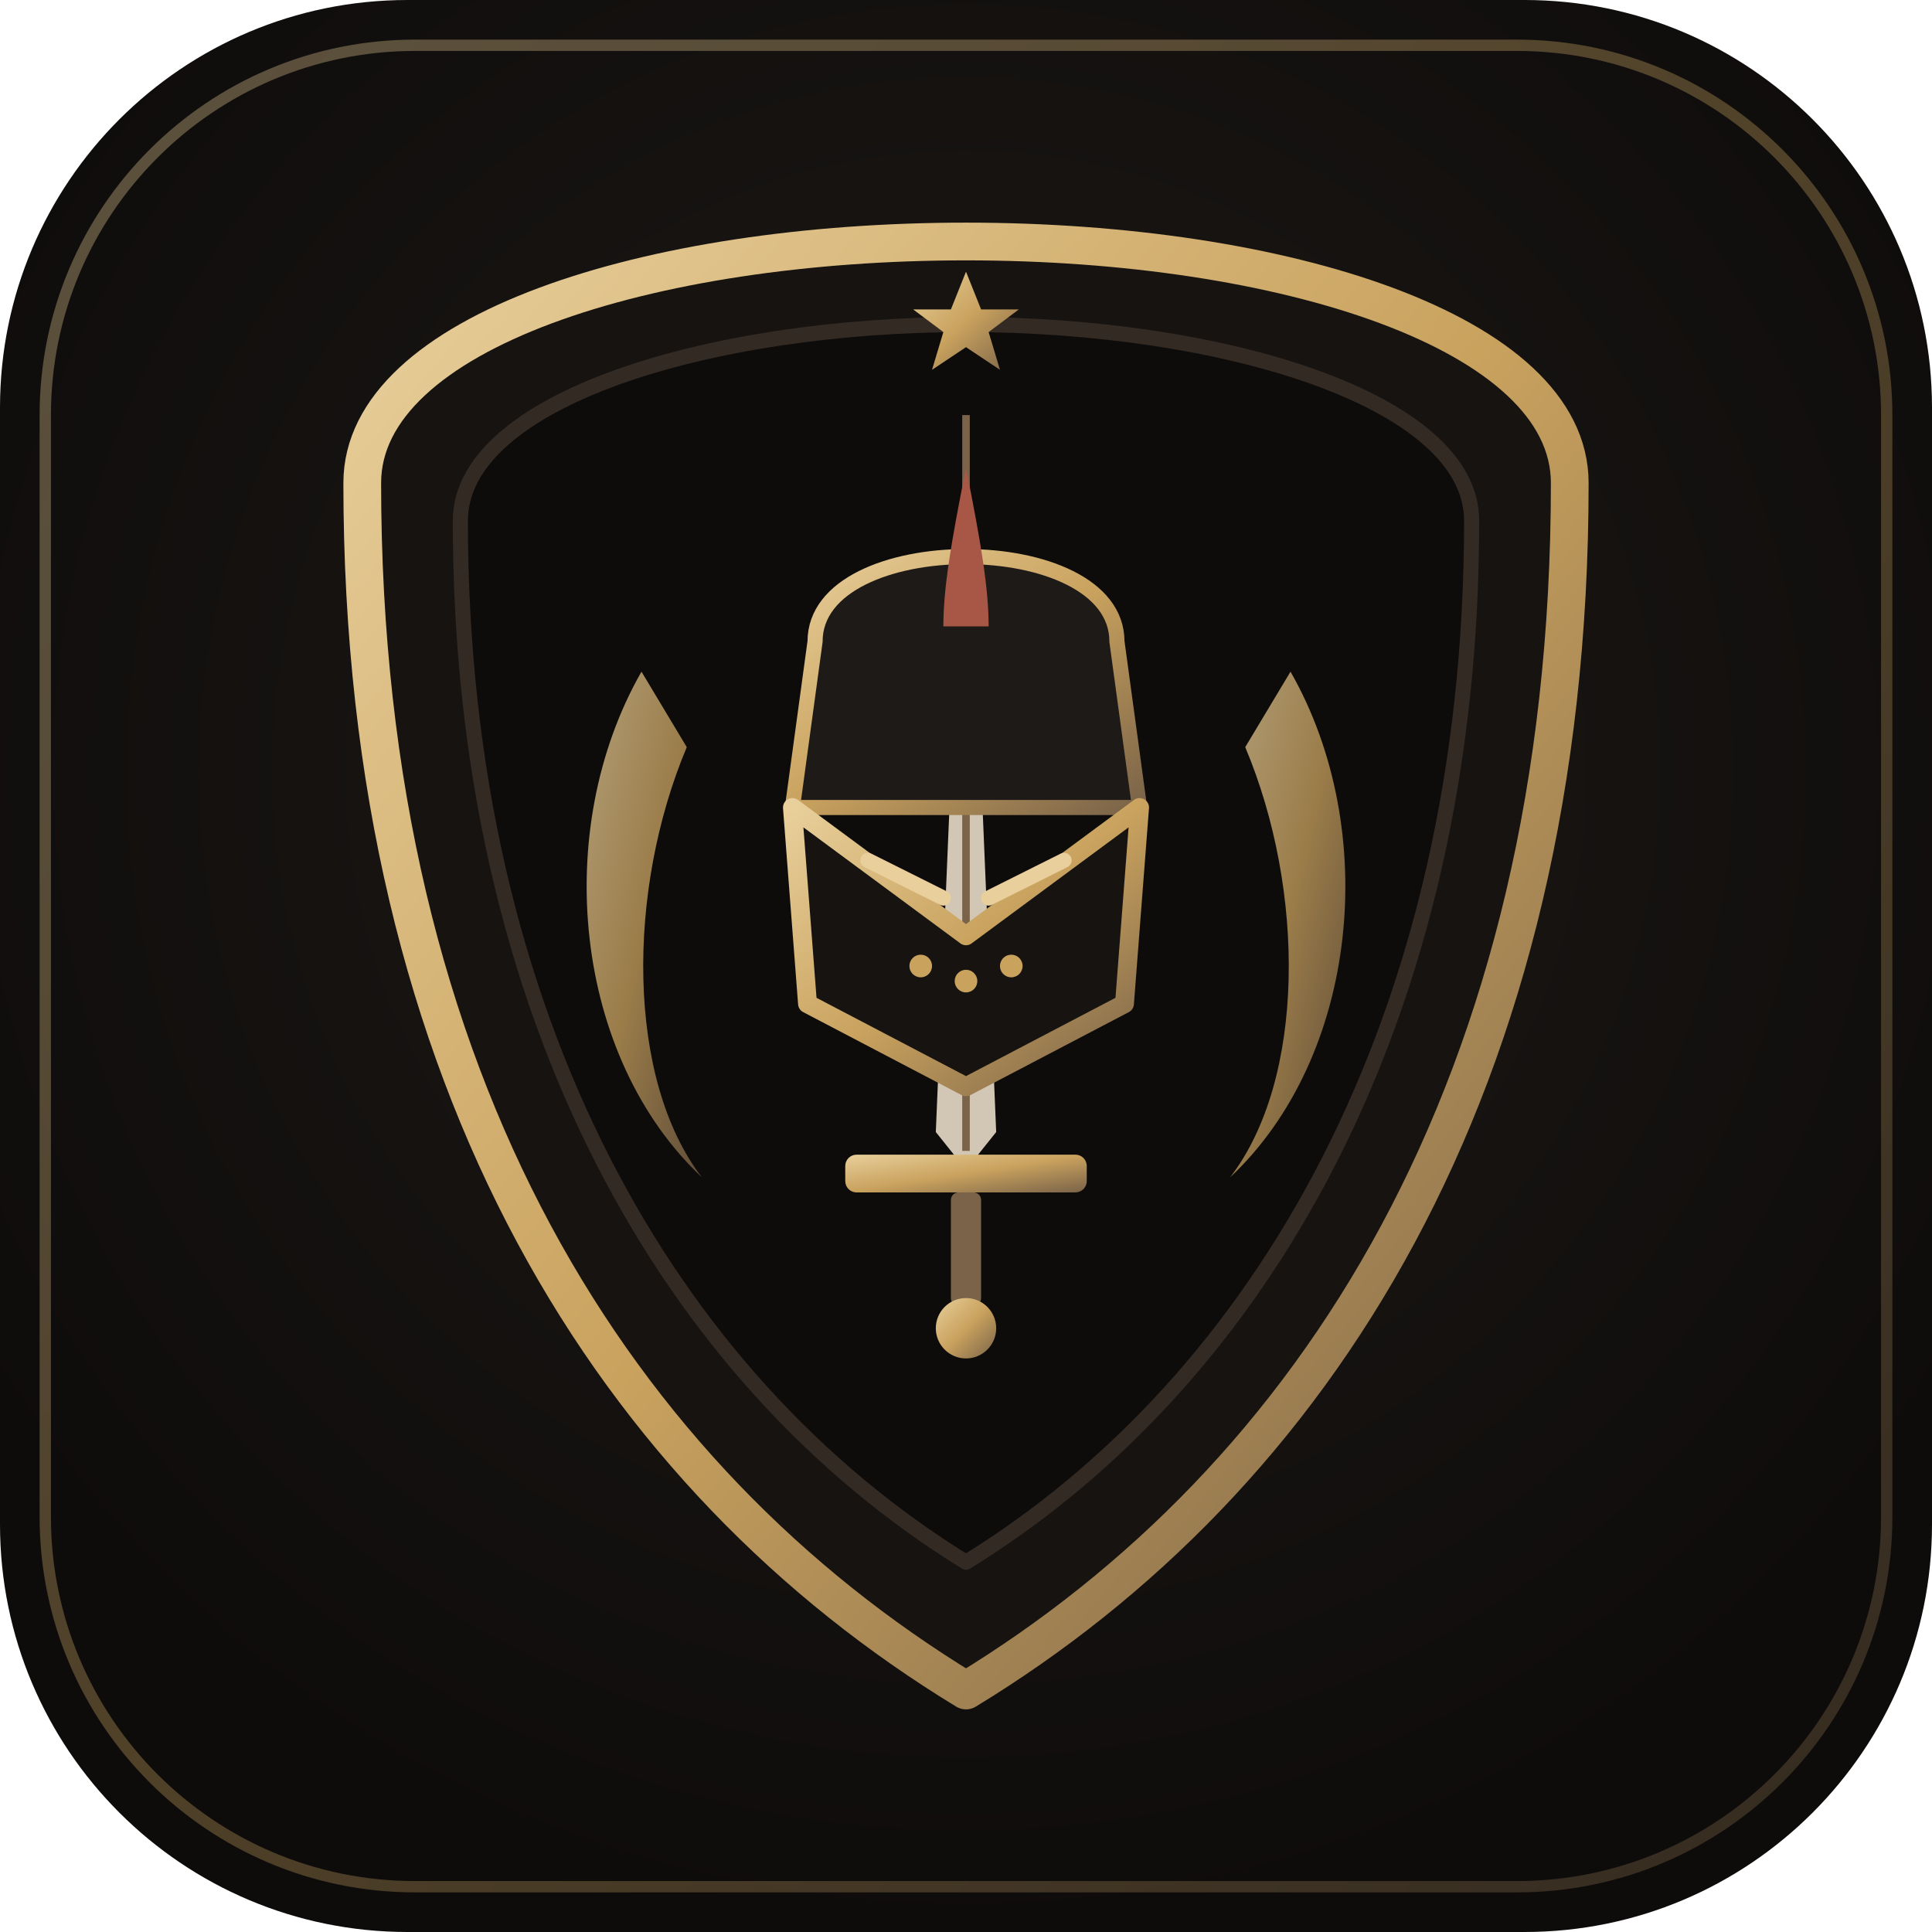
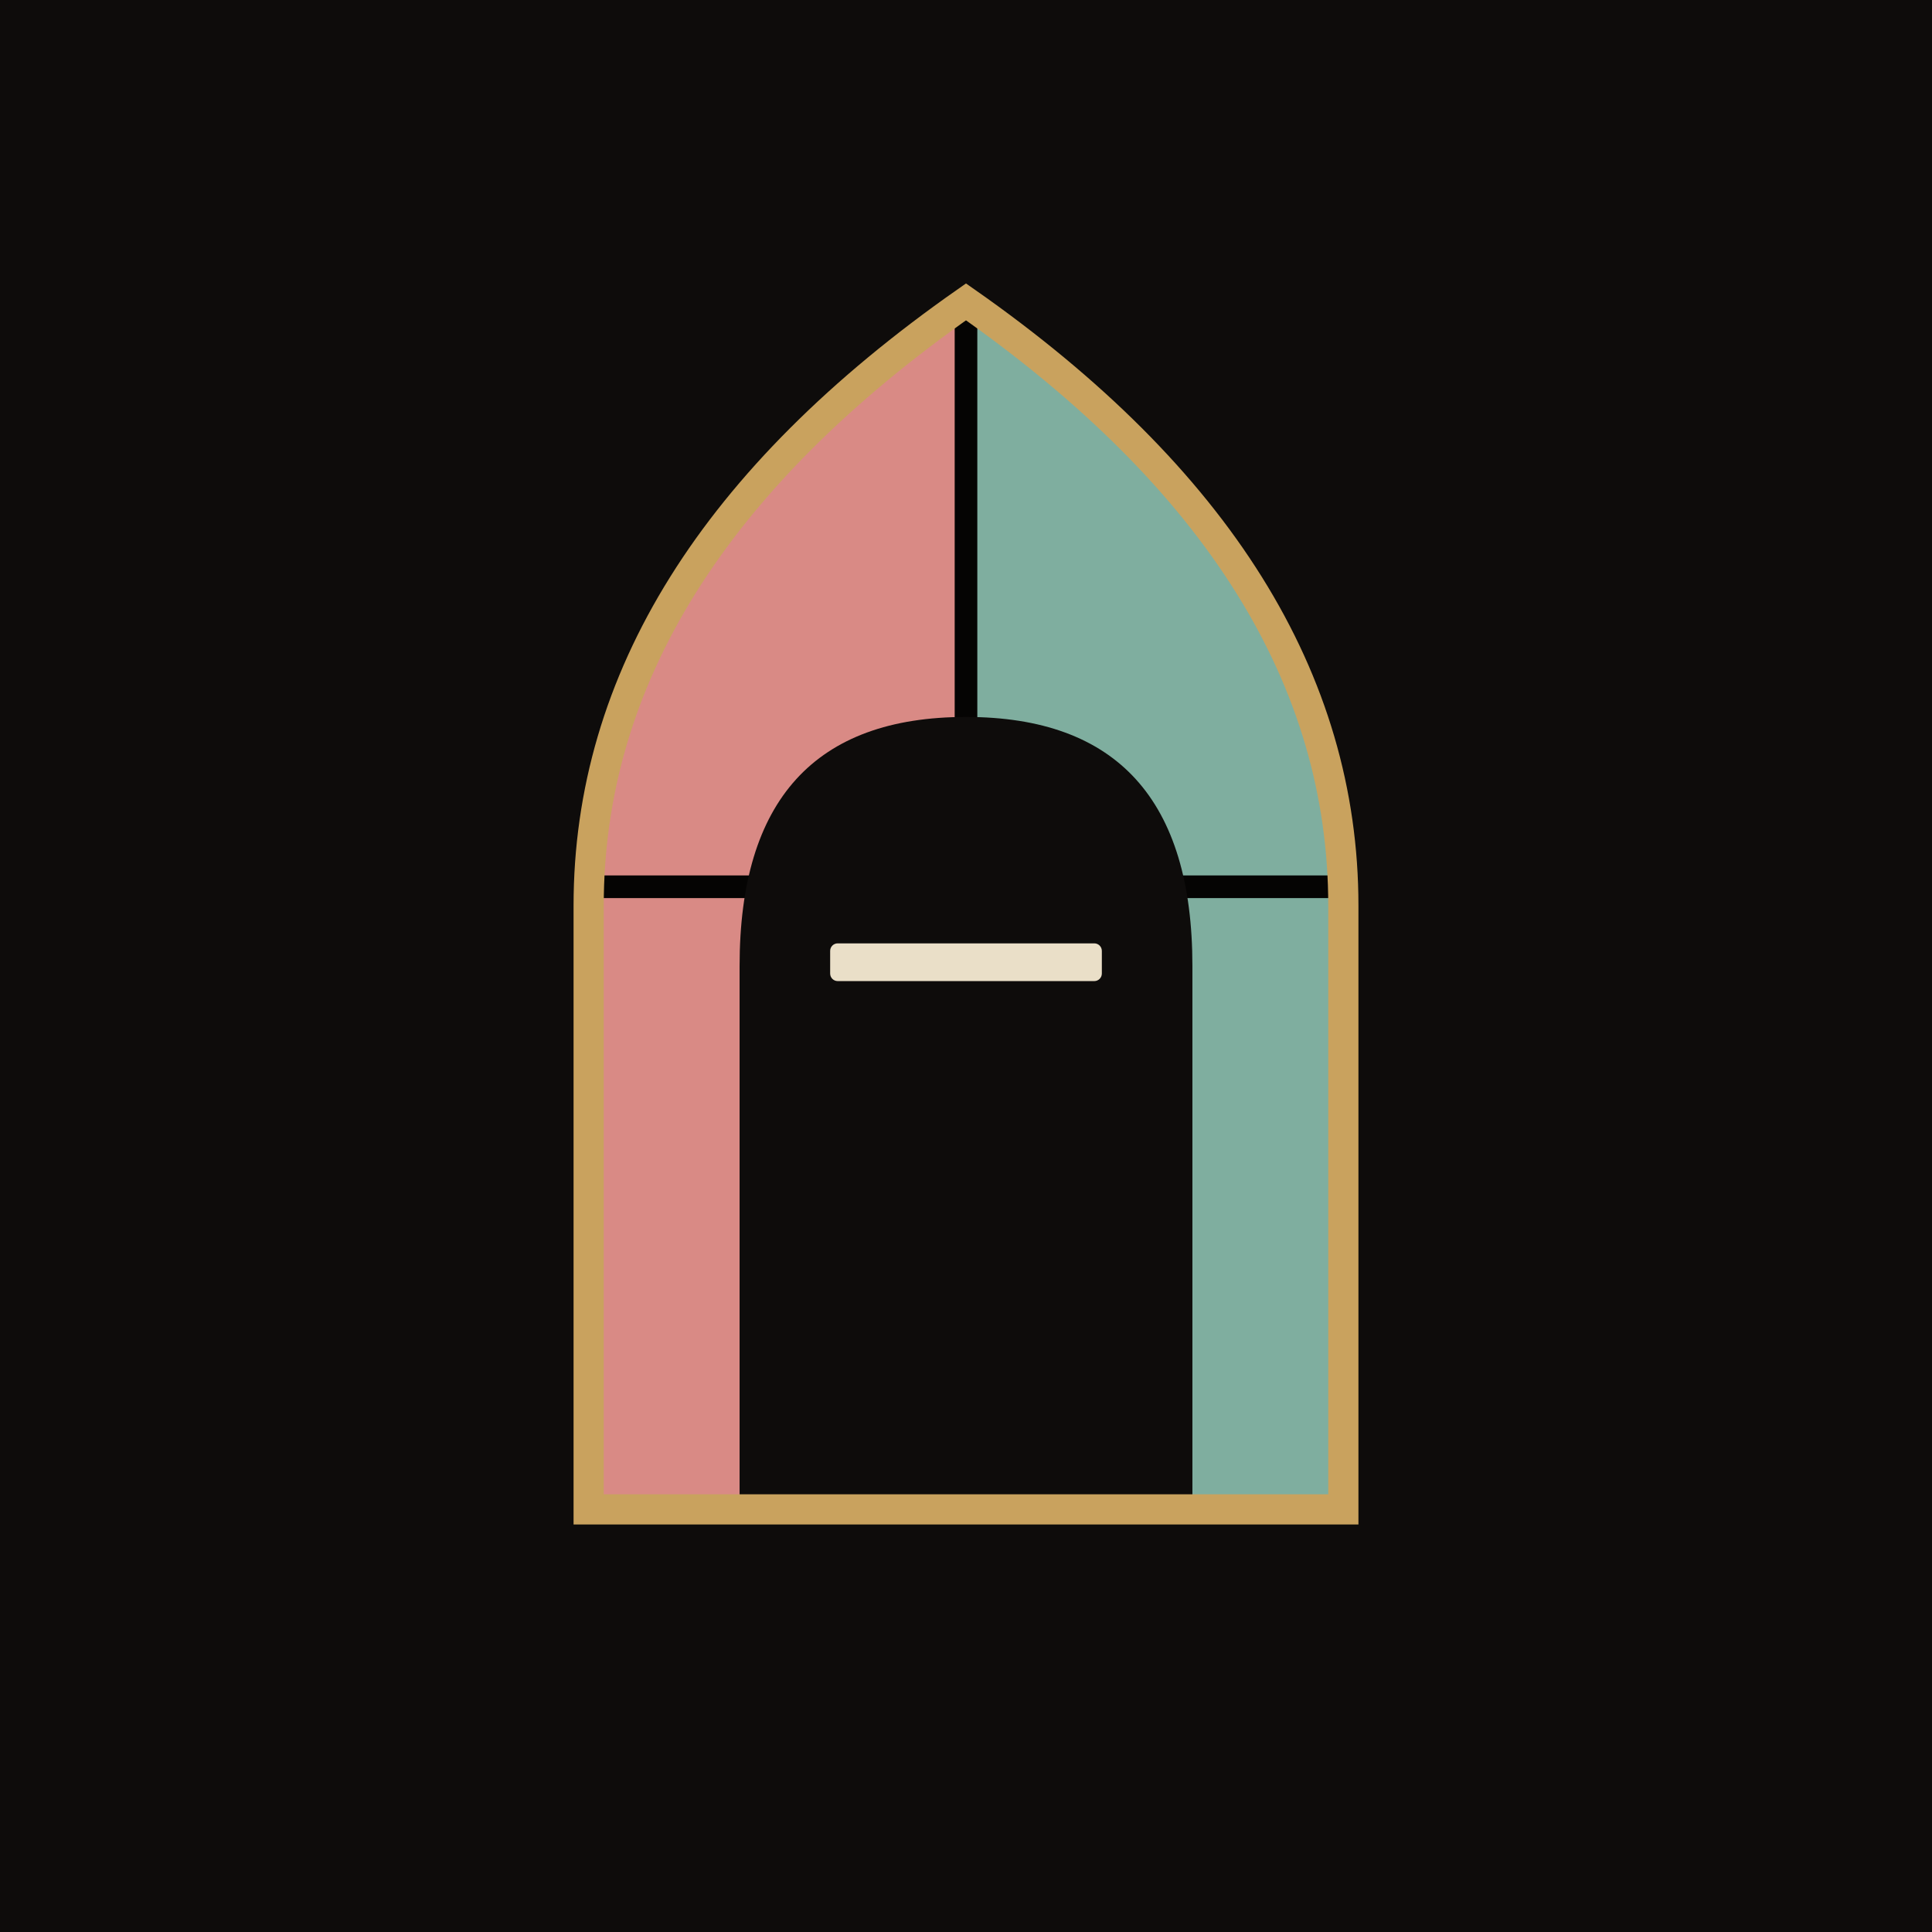
- <svg xmlns="http://www.w3.org/2000/svg" viewBox="0 0 512 512" width="512" height="512">
+ <svg xmlns="http://www.w3.org/2000/svg" viewBox="0 0 512 512">
+   <rect width="512" height="512" fill="#0e0c0b" />
  <defs>
-     <radialGradient id="bgGrad" cx="50%" cy="40%" r="60%">
-       <stop offset="0%" stop-color="#1e1a17" />
-       <stop offset="100%" stop-color="#0e0c0b" />
-     </radialGradient>
-     <linearGradient id="goldGrad" x1="0%" y1="0%" x2="100%" y2="100%">
-       <stop offset="0%" stop-color="#e8cf9b" />
-       <stop offset="50%" stop-color="#c9a25e" />
-       <stop offset="100%" stop-color="#7a6348" />
-     </linearGradient>
-     <filter id="glow" x="-20%" y="-20%" width="140%" height="140%">
-       <feGaussianBlur stdDeviation="8" result="blur" />
-       <feComposite in="SourceGraphic" in2="blur" operator="over" />
-     </filter>
+     <clipPath id="arch">
+       <path d="M156 400V240Q156 150 256 80Q356 150 356 240V400Z" />
+     </clipPath>
  </defs>
-   <rect width="512" height="512" rx="108" fill="url(#bgGrad)" />
-   <rect x="12" y="12" width="488" height="488" rx="98" fill="none" stroke="url(#goldGrad)" stroke-width="3" stroke-opacity="0.35" />
-   <path d="M 256 64 C 340 64 416 88 416 128 C 416 288 348 392 256 448 C 164 392 96 288 96 128 C 96 88 172 64 256 64 Z" fill="#161311" stroke="url(#goldGrad)" stroke-width="10" stroke-linejoin="round" />
-   <path d="M 256 86 C 324 86 390 106 390 138 C 390 270 334 366 256 414 C 178 366 122 270 122 138 C 122 106 188 86 256 86 Z" fill="#0e0c0b" stroke="#332a23" stroke-width="4" stroke-linejoin="round" />
-   <polygon points="256,110 264,300 256,310 248,300" fill="#e8dcc8" opacity="0.9" />
-   <line x1="256" y1="110" x2="256" y2="305" stroke="#7a6348" stroke-width="2" />
-   <rect x="224" y="306" width="64" height="10" rx="3" fill="url(#goldGrad)" />
-   <rect x="252" y="316" width="8" height="30" rx="2" fill="#7a6348" />
-   <circle cx="256" cy="352" r="8" fill="url(#goldGrad)" />
-   <path d="M 216 170 C 216 140 296 140 296 170 L 302 214 L 210 214 Z" fill="#1e1a17" stroke="url(#goldGrad)" stroke-width="4" />
-   <path d="M 256 124 C 252 144 250 156 250 166 L 262 166 C 262 156 260 144 256 124 Z" fill="#a85646" />
-   <path d="M 210 214 L 256 248 L 302 214 L 298 266 L 256 288 L 214 266 Z" fill="#161311" stroke="url(#goldGrad)" stroke-width="5" stroke-linejoin="round" />
-   <line x1="230" y1="228" x2="250" y2="238" stroke="#e8cf9b" stroke-width="4" stroke-linecap="round" />
-   <line x1="282" y1="228" x2="262" y2="238" stroke="#e8cf9b" stroke-width="4" stroke-linecap="round" />
-   <circle cx="244" cy="256" r="3" fill="#c9a25e" />
-   <circle cx="256" cy="260" r="3" fill="#c9a25e" />
-   <circle cx="268" cy="256" r="3" fill="#c9a25e" />
-   <path d="M 170 178 C 146 220 152 280 186 312 C 166 286 166 236 182 198 Z" fill="url(#goldGrad)" opacity="0.75" />
-   <path d="M 342 178 C 366 220 360 280 326 312 C 346 286 346 236 330 198 Z" fill="url(#goldGrad)" opacity="0.75" />
-   <polygon points="256,72 260,82 270,82 262,88 265,98 256,92 247,98 250,88 242,82 252,82" fill="url(#goldGrad)" />
+   <g clip-path="url(#arch)">
+     <rect x="150" y="70" width="106" height="340" fill="#d98a85" />
+     <rect x="256" y="70" width="106" height="340" fill="#7fae9f" />
+     <path d="M256 70V410M150 235H362" stroke="#050403" stroke-width="6" />
+     <path d="M196 400V256Q196 190 256 190Q316 190 316 256V400Z" fill="#0e0c0b" />
+     <rect x="220" y="250" width="72" height="10" rx="2" fill="#eadfc8" />
+   </g>
+   <path d="M156 400V240Q156 150 256 80Q356 150 356 240V400Z" fill="none" stroke="#c9a25e" stroke-width="8" />
</svg>
